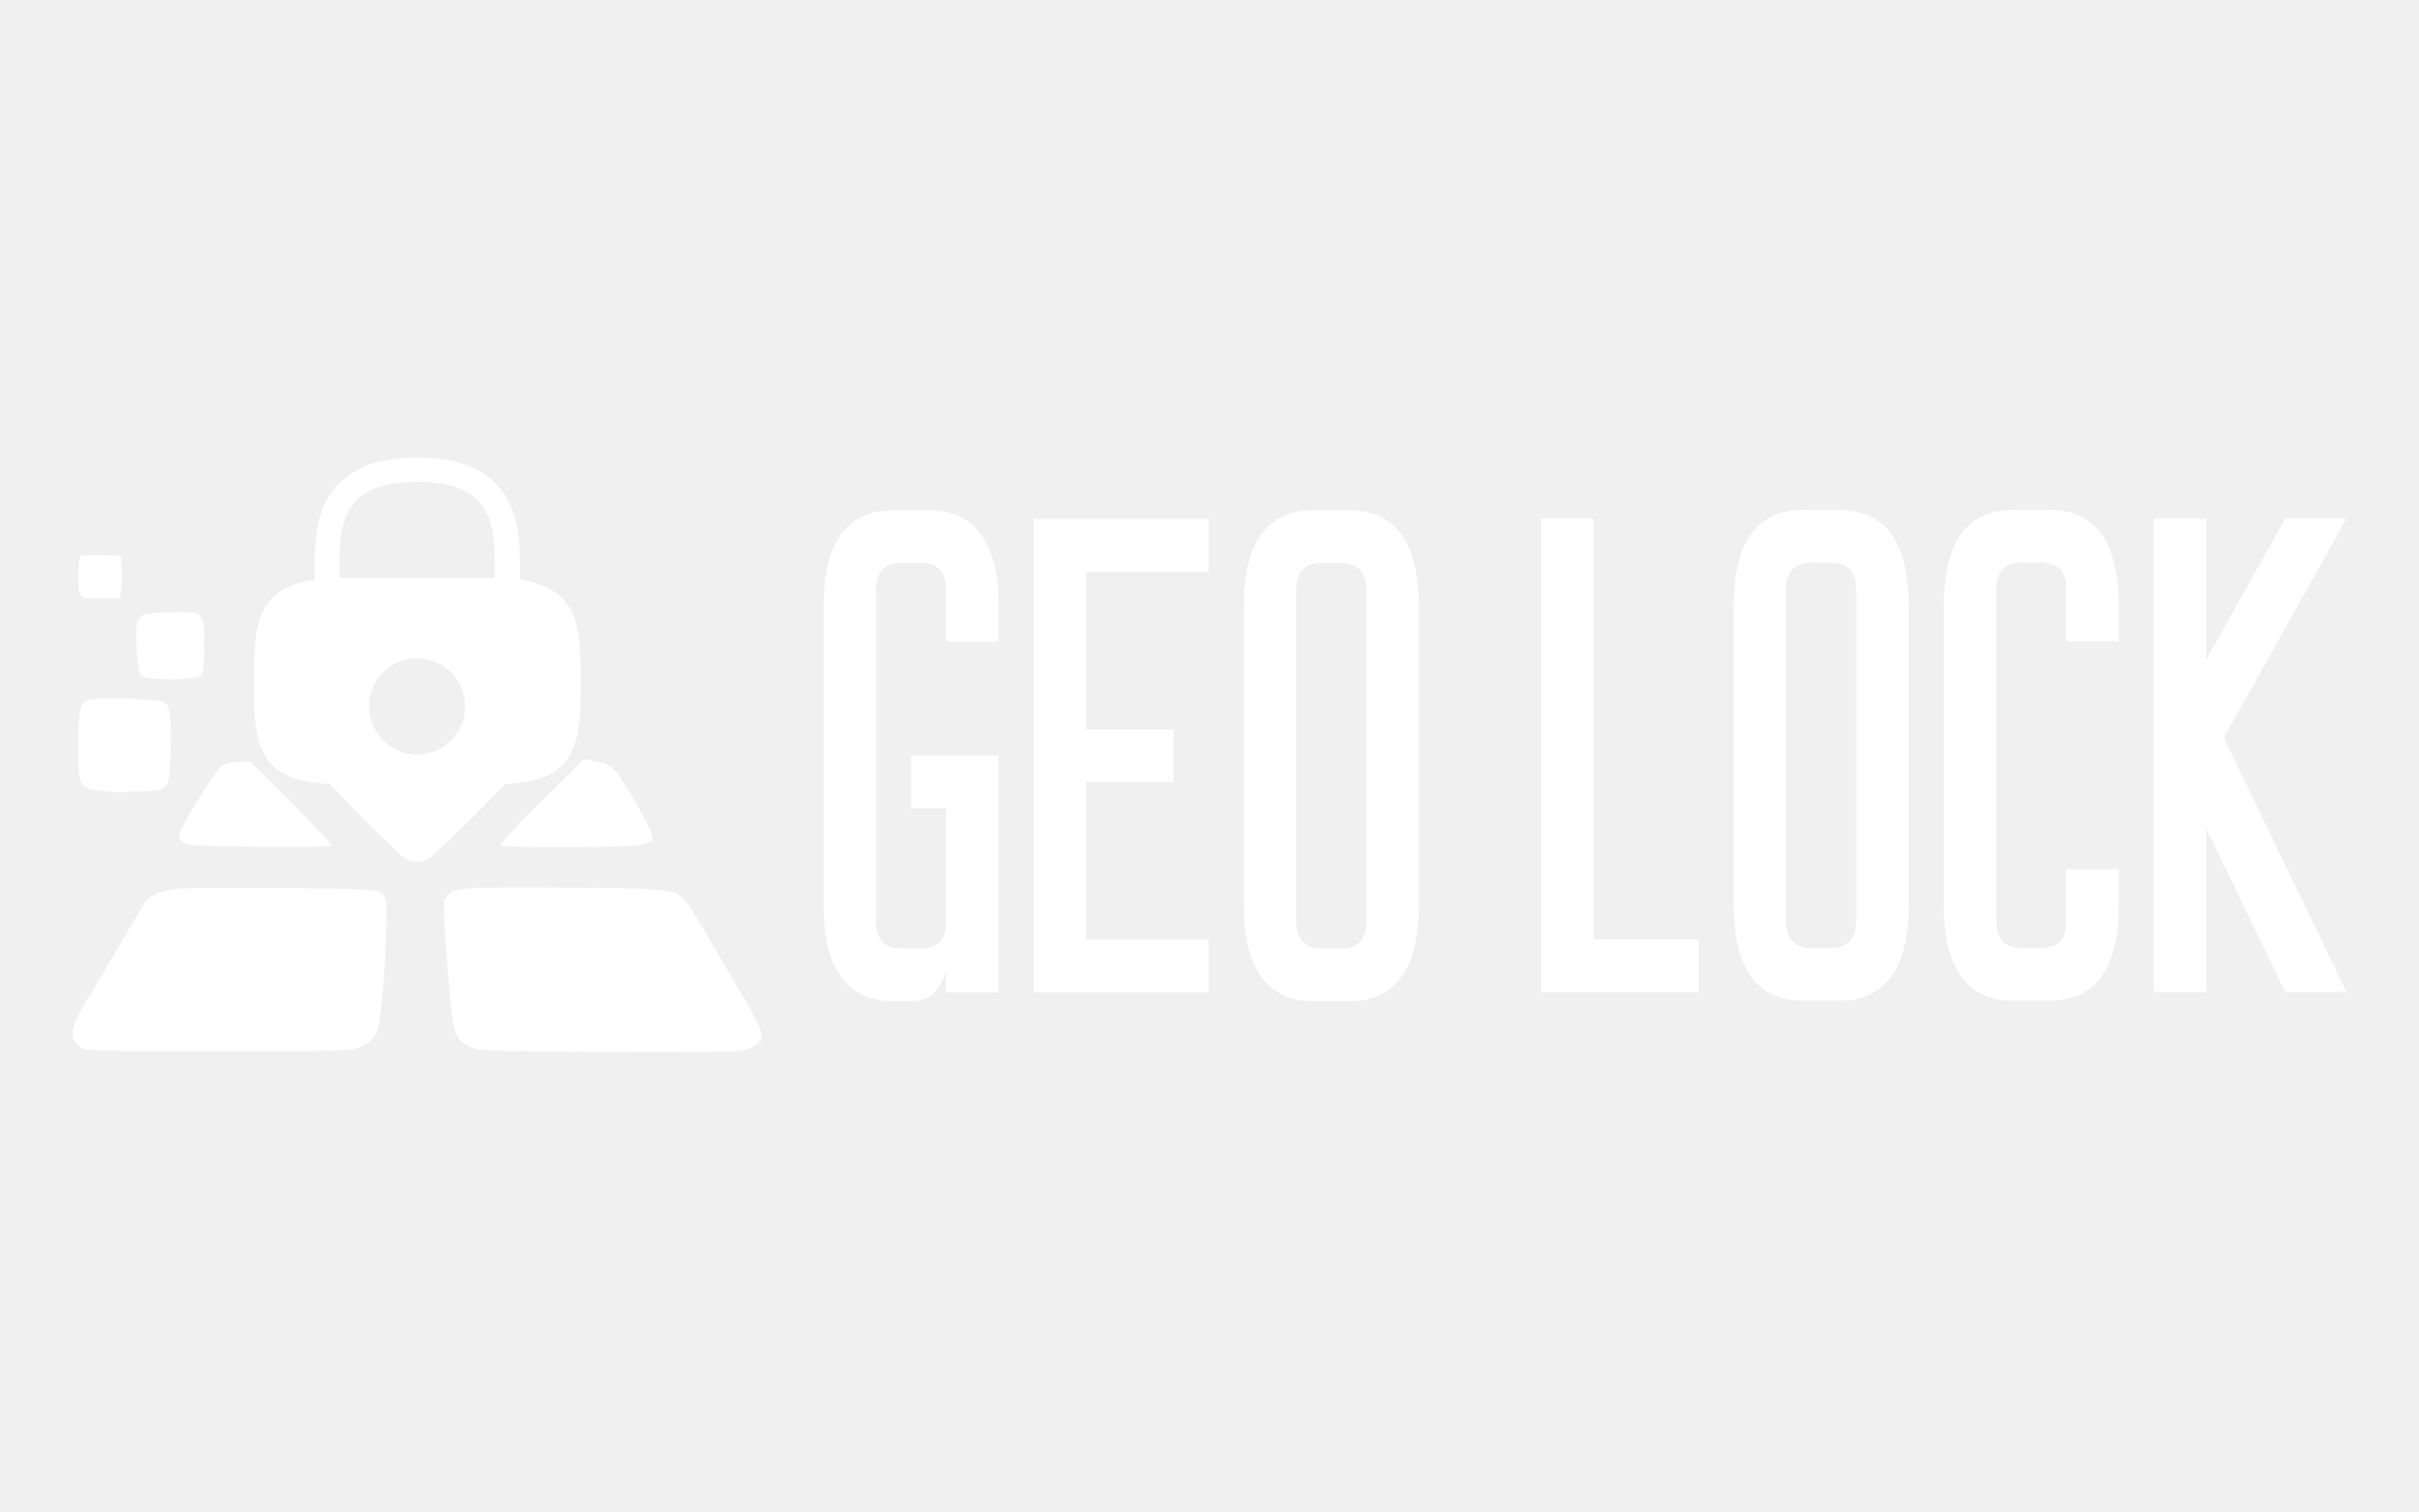
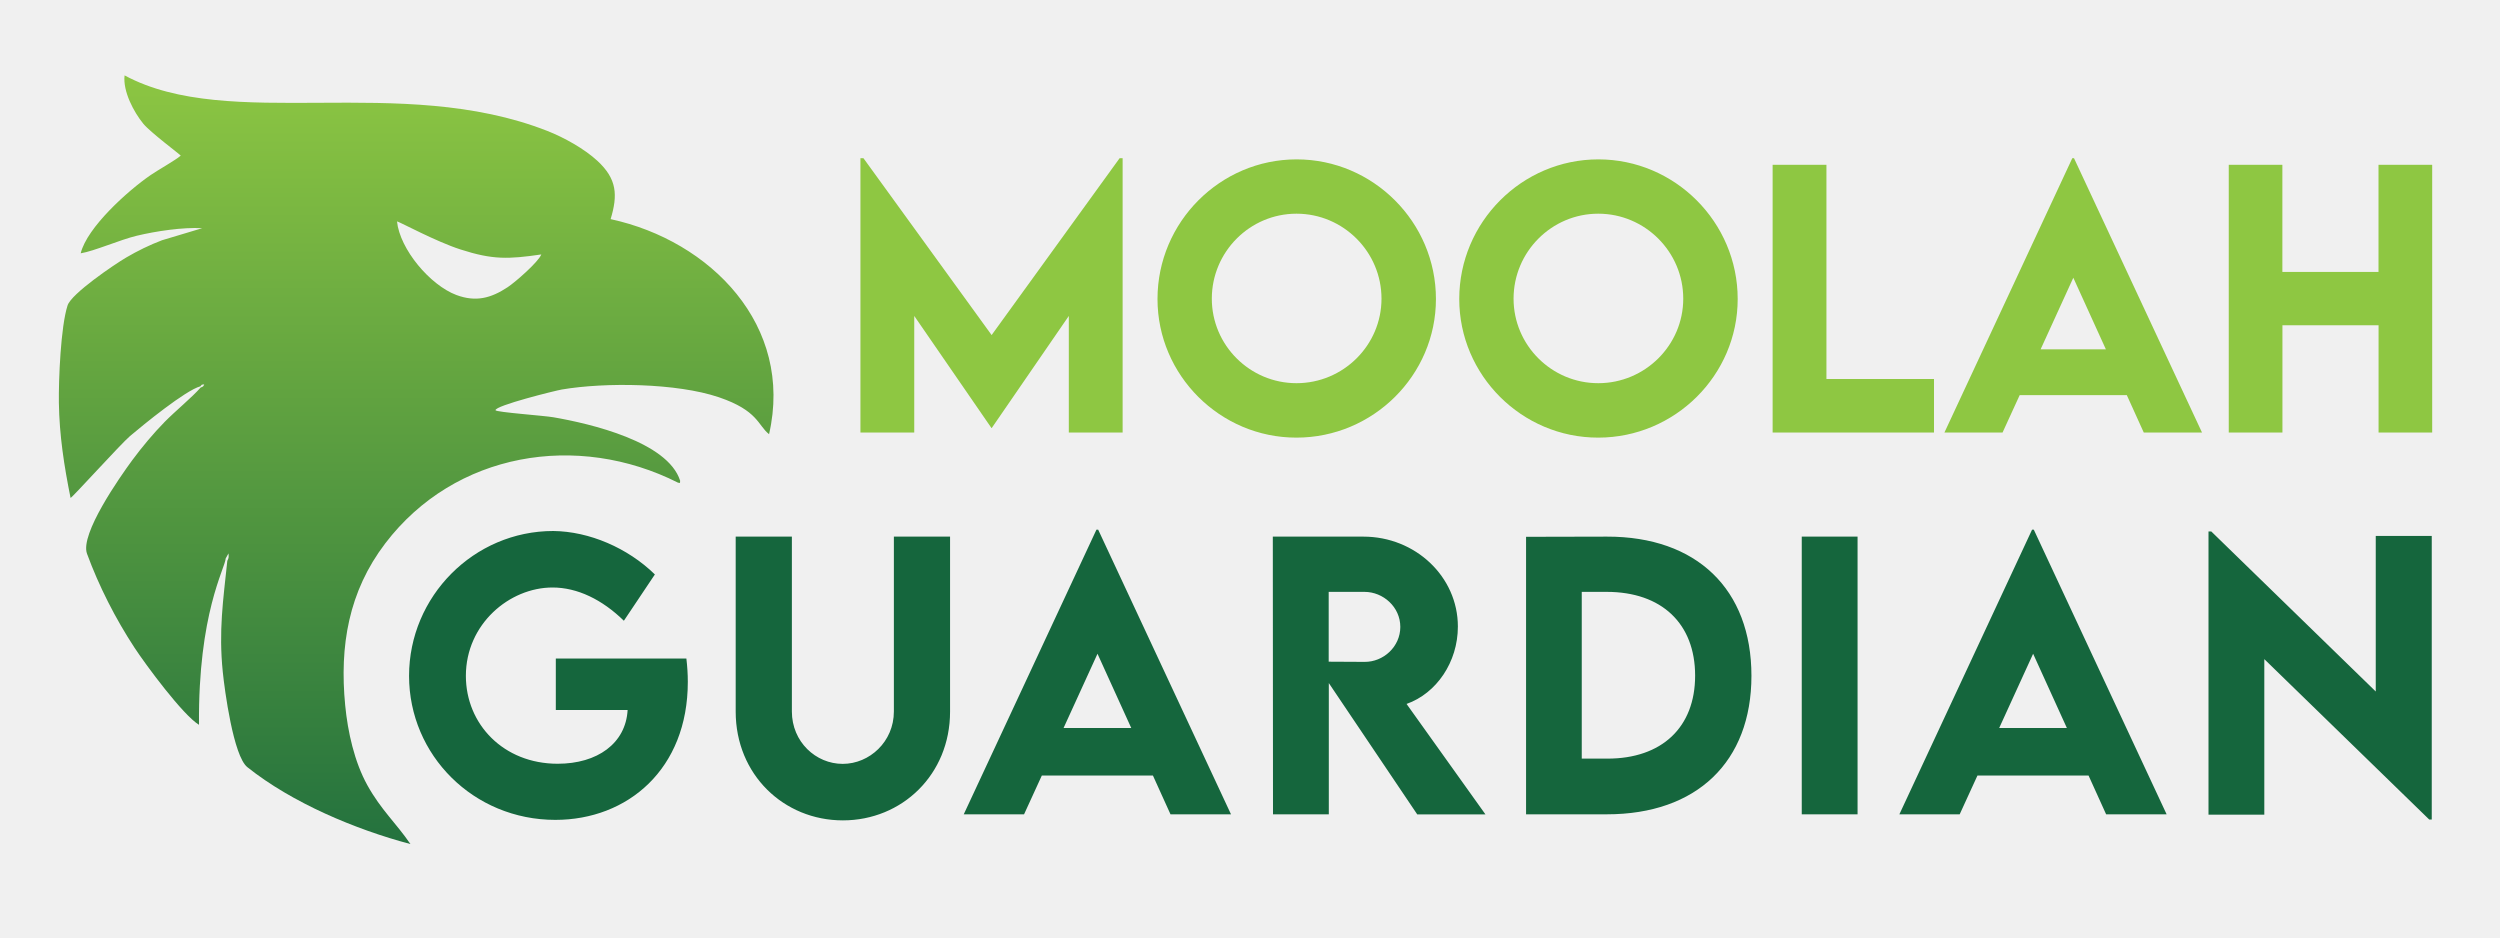
- <svg xmlns="http://www.w3.org/2000/svg" width="400" height="250" viewBox="0 0 400 250" fill="none">
-   <path d="M165.131 164.141H156.445V160.661C155.48 163.947 153.55 165.59 150.655 165.59H147.76C140.04 165.59 136.18 160.274 136.18 149.642V100.348C136.18 89.716 140.04 84.4 147.76 84.4H153.55C161.27 84.4 165.131 89.716 165.131 100.348V106.148H156.445V97.449C156.445 94.549 154.998 93.099 152.103 93.099H149.208C146.312 93.099 144.865 94.549 144.865 97.449V152.542C144.865 155.442 146.312 156.891 149.208 156.891H152.103C154.998 156.891 156.445 155.442 156.445 152.542V133.694H150.655V124.995H165.131V164.141Z" fill="white" />
-   <path d="M170.921 164.141V85.85H199.872V94.607H179.606V120.646H194.081V129.345H179.606V155.442H199.872V164.141H170.921Z" fill="white" />
-   <path d="M221.585 93.099H218.69C215.794 93.099 214.347 94.549 214.347 97.449V152.542C214.347 155.442 215.794 156.891 218.69 156.891H221.585C224.48 156.891 225.927 155.442 225.927 152.542V97.449C225.927 94.549 224.48 93.099 221.585 93.099ZM234.613 149.642C234.613 160.274 230.752 165.59 223.032 165.59H217.242C209.522 165.59 205.662 160.274 205.662 149.642V100.348C205.662 89.716 209.522 84.4 217.242 84.4H223.032C230.752 84.4 234.613 89.716 234.613 100.348V149.642Z" fill="white" />
-   <path d="M254.827 164.075V85.785H263.513V155.376H280.883V164.075H254.827Z" fill="white" />
-   <path d="M302.596 93.034H299.701C296.806 93.034 295.359 94.484 295.359 97.383V152.477C295.359 155.376 296.806 156.826 299.701 156.826H302.596C305.491 156.826 306.939 155.376 306.939 152.477V97.383C306.939 94.484 305.491 93.034 302.596 93.034ZM315.624 149.577C315.624 160.209 311.764 165.525 304.044 165.525H298.254C290.534 165.525 286.673 160.209 286.673 149.577V100.283C286.673 89.651 290.534 84.335 298.254 84.335H304.044C311.764 84.335 315.624 89.651 315.624 100.283V149.577Z" fill="white" />
-   <path d="M341.68 143.778H350.365V149.577C350.365 160.209 346.505 165.525 338.785 165.525H332.995C325.275 165.525 321.414 160.209 321.414 149.577V100.283C321.414 89.651 325.275 84.335 332.995 84.335H338.785C346.505 84.335 350.365 89.651 350.365 100.283V106.082H341.68V97.383C341.68 94.484 340.232 93.034 337.337 93.034H334.442C331.547 93.034 330.1 94.484 330.1 97.383V152.477C330.1 155.376 331.547 156.826 334.442 156.826H337.337C340.232 156.826 341.68 155.376 341.68 152.477V143.778Z" fill="white" />
-   <path d="M367.736 122.03L388.001 164.075H377.869L364.841 137.051V164.075H356.155V85.785H364.841V109.098L377.869 85.785H388.001L367.736 122.03Z" fill="white" />
-   <path d="M85.505 95.811V92.523C85.505 85.419 83.794 76 68.972 76C54.15 76 52.438 85.419 52.438 92.523V95.811C45.067 96.732 42.645 100.468 42.645 109.651V114.544C42.645 125.331 45.935 128.62 56.73 128.62H81.214C92.008 128.62 95.299 125.331 95.299 114.544V109.651C95.299 100.468 92.876 96.732 85.505 95.811ZM68.972 124.779C64.575 124.779 61.021 121.201 61.021 116.833C61.021 112.44 64.601 108.888 68.972 108.888C73.342 108.888 76.922 112.466 76.922 116.833C76.922 121.227 73.368 124.779 68.972 124.779ZM56.73 95.575C56.519 95.575 56.335 95.575 56.124 95.575V92.523C56.124 84.814 58.309 79.683 68.972 79.683C79.634 79.683 81.819 84.814 81.819 92.523V95.601C81.609 95.601 81.424 95.601 81.214 95.601H56.73V95.575Z" fill="white" />
-   <path fill-rule="evenodd" clip-rule="evenodd" d="M66.524 98.169C58.872 99.349 53.005 104.423 50.793 111.772C50.265 113.523 50.175 114.24 50.164 116.77C50.148 120.374 50.511 121.971 52.084 125.232C53.102 127.341 53.494 127.865 56.254 130.798C60.675 135.498 66.409 141.08 67.252 141.506C68.183 141.976 69.654 141.978 70.645 141.508C71.445 141.129 81.786 130.966 83.757 128.62C87.018 124.74 88.559 118.382 87.48 113.265C85.956 106.036 80.755 100.55 73.584 98.608C72.227 98.24 67.832 97.967 66.524 98.169ZM66.182 105.869C63.97 106.477 62.208 107.486 60.9 108.895C59.472 110.435 58.139 112.857 57.78 114.566C56.532 120.513 60.537 126.613 66.612 128.02C68.207 128.388 70.907 128.189 72.673 127.572C78.832 125.418 81.883 118.716 79.482 112.613C78.305 109.623 75.999 107.394 72.841 106.194C71.128 105.543 67.936 105.387 66.182 105.869Z" fill="white" />
-   <path d="M12.977 95.369C12.977 93.644 13.098 92.113 13.246 91.966C13.393 91.819 14.983 91.747 16.779 91.807L20.043 91.916L20.162 94.203C20.227 95.46 20.176 97.047 20.049 97.728L19.817 98.966H17.001C12.899 98.966 12.977 99.037 12.977 95.369Z" fill="white" />
-   <path d="M22.683 102.966C22.819 102.425 23.312 101.829 23.778 101.642C24.244 101.455 26.354 101.29 28.467 101.277C33.82 101.244 33.782 101.205 33.788 106.685C33.791 109.822 33.645 111.218 33.268 111.673C32.506 112.591 24.017 112.608 23.256 111.694C22.694 111.017 22.272 104.599 22.683 102.966Z" fill="white" />
-   <path d="M12.977 123.251C12.977 116.724 13.231 115.913 15.369 115.602C17.505 115.291 26.249 115.657 27.062 116.091C28.132 116.663 28.352 118.252 28.197 124.272C28.024 130.923 28.19 130.736 22.311 130.922C17.023 131.09 14.696 130.788 13.714 129.808C13.051 129.146 12.977 128.492 12.977 123.251Z" fill="white" />
-   <path d="M82.717 139.808C82.609 139.634 85.671 136.364 89.523 132.541L96.525 125.591L98.003 125.837C101.069 126.345 101.475 126.69 104.082 131.008C107.192 136.159 108.281 138.546 107.759 139.067C107.546 139.28 106.627 139.597 105.718 139.772C103.56 140.189 82.972 140.22 82.717 139.808Z" fill="white" />
-   <path d="M29.799 137.6C30.55 135.631 35.601 127.533 36.536 126.798C37.24 126.247 38.091 126.024 39.5 126.024H41.477L48.137 132.704C51.8 136.377 54.857 139.559 54.931 139.774C55.022 140.038 51.14 140.127 43.036 140.049C31.965 139.943 30.944 139.878 30.227 139.229C29.608 138.671 29.52 138.334 29.799 137.6Z" fill="white" />
-   <path d="M24.161 148.96C24.941 148.003 26.929 147.238 29.209 147.016C30.469 146.894 38.375 146.844 46.777 146.906C60.883 147.011 62.127 147.073 63.008 147.718C63.956 148.411 63.962 148.454 63.865 153.703C63.81 156.61 63.536 161.529 63.253 164.633C62.679 170.957 62.341 171.769 59.737 173.089C58.286 173.825 57.479 173.851 36.206 173.851C14.313 173.851 14.172 173.846 13.101 173.038C11.438 171.785 11.644 169.878 13.821 166.367C14.778 164.824 17.403 160.389 19.656 156.512C21.909 152.634 23.936 149.236 24.161 148.96Z" fill="white" />
-   <path d="M74.049 148.075C74.65 147.334 75.273 147.13 77.582 146.921C79.124 146.781 87.055 146.74 95.206 146.829C111.347 147.007 111.68 147.05 113.497 149.204C114.045 149.853 115.749 152.578 117.285 155.258C118.821 157.939 121.248 162.099 122.679 164.503C124.109 166.907 125.481 169.545 125.727 170.365C126.149 171.769 126.116 171.906 125.157 172.729C124.511 173.284 123.404 173.692 122.122 173.848C121.012 173.982 110.91 174.038 99.672 173.972C80.428 173.858 79.154 173.809 77.762 173.12C74.95 171.727 74.891 171.505 73.903 158.608C73.172 149.062 73.171 149.158 74.049 148.075Z" fill="white" />
-   <path d="M85.956 96.023V92.648C85.956 85.358 84.201 75.692 69 75.692C53.799 75.692 52.044 85.358 52.044 92.648V96.023C44.484 96.968 42 100.802 42 110.225V115.247C42 126.317 45.375 129.692 56.445 129.692H81.555C92.625 129.692 96 126.317 96 115.247V110.225C96 100.802 93.516 96.968 85.956 96.023ZM69 125C64.491 125 60.846 121.328 60.846 116.846C60.846 112.337 64.518 108.692 69 108.692C73.482 108.692 77.154 112.364 77.154 116.846C77.154 121.355 73.509 125 69 125ZM56.445 95.78C56.229 95.78 56.04 95.78 55.824 95.78V92.648C55.824 84.737 58.065 79.472 69 79.472C79.935 79.472 82.176 84.737 82.176 92.648V95.807C81.96 95.807 81.771 95.807 81.555 95.807H56.445V95.78Z" fill="white" />
-   <path fill-rule="evenodd" clip-rule="evenodd" d="M66.489 97.666C58.642 98.877 52.625 104.084 50.356 111.626C49.815 113.423 49.723 114.159 49.711 116.755C49.695 120.453 50.067 122.092 51.681 125.439C52.724 127.603 53.127 128.14 55.957 131.151C60.492 135.974 66.372 141.702 67.237 142.14C68.191 142.622 69.7 142.623 70.716 142.142C71.537 141.753 82.141 131.323 84.164 128.915C87.507 124.934 89.088 118.409 87.981 113.158C86.418 105.74 81.084 100.11 73.73 98.117C72.338 97.74 67.831 97.459 66.489 97.666ZM66.139 105.568C63.87 106.192 62.063 107.227 60.722 108.674C59.257 110.253 57.89 112.739 57.522 114.493C56.242 120.596 60.349 126.856 66.58 128.299C68.215 128.678 70.985 128.473 72.796 127.84C79.113 125.63 82.242 118.752 79.779 112.489C78.572 109.42 76.207 107.133 72.968 105.901C71.211 105.234 67.937 105.074 66.139 105.568Z" fill="white" />
+ <svg xmlns="http://www.w3.org/2000/svg" version="1.1" id="Layer_1" x="0px" y="0px" viewBox="0 0 4000 1500" style="enable-background:new 0 0 4000 1500;" xml:space="preserve">
+   <style type="text/css">
+ 	.st0{fill-rule:evenodd;clip-rule:evenodd;fill:url(#icon_1_);}
+ 	.st1{fill:#8EC742;}
+ 	.st2{fill:#15663D;}
+ </style>
+   <g id="XMLID_2_">
+     <linearGradient id="icon_1_" gradientUnits="userSpaceOnUse" x1="665.811" y1="102.942" x2="665.811" y2="1521.782">
+       <stop offset="0" style="stop-color:#8EC742" />
+       <stop offset="1" style="stop-color:#15663D" />
+     </linearGradient>
+     <path id="icon" class="st0" d="M320.6,618.1c3.1-3.4,1.1-2.4,6.2-3.1c-2.1,4.3-1.4,3-5.9,5.2c-13.7,15.6-40.6,37.7-57.3,54.7   c-18.1,18.4-36.5,40.5-51.9,61.3c-19.9,27-84,118.4-72.5,149.7c19,51.9,45.7,104.2,76,150.4c18.2,27.7,77.5,107.9,103.2,123.4   c-1.6-178.3,41.7-250.2,42.7-266.2l4.5-8.1c0.5,5.7,0.5,7.6-1.9,11.9c-6.7,63.9-13.9,111.5-7.3,177.3c3,29.9,17.1,135,39.3,152.8   c71.5,57.1,173.1,99.8,261,123.1c-23.1-33.8-46.7-54.2-68.9-94.1c-20.8-37.5-31.4-85.5-35.5-127.9c-9.2-95.1,5.4-182.1,64.2-259.2   c111.3-146,307.3-178.3,468.4-97l3.1,0.4l0.2-3.6c-19.8-62.2-143.2-91.2-202.9-101.5c-14.9-2.6-91-8-92.5-11.2   c-1-7.4,96.1-31.5,106.2-33.2c69.4-11.8,184-10.4,251.2,12.4c63,21.4,62.2,44.9,80.3,59.1c39.8-173.8-93.4-309.4-253.5-344.1   c11.6-38.5,10.3-64.2-21.2-93.3c-21-19.4-53.5-37.4-80-47.8c-236-92.5-508.1,2-676.5-88.9c-2.9,25.5,14.7,58.7,30.1,77.5   c11,13.4,58.9,49.3,59.8,50.9c-8.5,7.4-36.1,22.8-47.9,30.9c-36.7,25.1-102.1,84-112.2,125.4c21.7-3.5,62.9-21.7,89.7-28.1   c30.3-7.3,73.9-13.9,104.8-12.1l-64.4,19.3c-19.4,7.3-39.6,17.2-57.4,27.7c-19.2,11.3-87.6,57.7-93.7,76.6   c-11,34.1-14.4,118.5-13.9,155.7c0.8,52.5,8.4,101.1,18.7,152.3c3.3-1.1,80.3-86.4,95-98.9C229.1,679.8,296.9,624.4,320.6,618.1    M635.2,354.2c5.9,1.6,62.4,32.3,101.5,44.9c51.7,16.7,76.6,15.7,129.4,8c-4.7,12.1-41.5,44.2-53.7,52.3   c-26.7,17.7-51,24.2-82.2,12.6C687.9,456.1,639.7,398.6,635.2,354.2z" />
+     <g id="text">
+       <path id="XMLID_13_" class="st1" d="M1796.2,253.1V692h-86.1V505.5l-123.3,179.3h-0.5l-123.5-179.3V692h-86.1V253.1h4.8l205.1,283    l204.8-283H1796.2z M1852,478.4c0-123,100.2-223.4,222.6-223.4s222.9,100.4,222.9,223.4c0,121.9-100.4,221.8-223.2,221.8    C1952.2,700.3,1852,600.4,1852,478.4z M2210.4,477.9c0-74.9-61.1-136-136-136c-74.7,0-135.5,61.1-135.5,136    c0,74.4,60.8,135.2,135.5,135.2C2149.3,613.1,2210.4,552.3,2210.4,477.9z M2334.8,478.4c0-123,100.2-223.4,222.6-223.4    s222.9,100.4,222.9,223.4c0,121.9-100.4,221.8-223.2,221.8C2434.9,700.3,2334.8,600.4,2334.8,478.4z M2693.2,477.9    c0-74.9-61.1-136-136-136c-74.7,0-135.5,61.1-135.5,136c0,74.4,60.8,135.2,135.5,135.2C2632.1,613.1,2693.2,552.3,2693.2,477.9z     M3094.4,606.5V692h-258.2V263.7h86.1v342.7H3094.4z M3402.9,632.2h-171.4l-27.4,59.8h-93l204.6-438.9h2.7L3523.2,692H3430    L3402.9,632.2z M3369.4,558.9l-52.1-114.5L3265,558.9H3369.4z M3891.5,263.7V692h-85.8V520.4h-153.8V692H3566V263.7h85.8v171.4    h153.8V263.7H3891.5z" />
+       <path id="XMLID_1_" class="st2" d="M1100.5,1091c0,139.5-96.2,220.8-212,220.8c-130.9,0-234-103.6-234-230.4    c0-127.1,103.6-231.8,230.7-231.8c57.6,0.6,119.1,27,162.6,69.5l-49.6,74.1c-34.7-33.9-74.4-53.2-114.1-53.2    c-68.9,0-138.7,58.4-138.7,141.4c0,77.2,60.1,140.6,146.9,140.6c63.4,0,108.9-32.5,111.9-86H889.3v-82.4h208.9    C1099.7,1066.4,1100.5,1078.8,1100.5,1091z M1177.1,1138.6V858.6h89.9v279.8c0,48.5,38.3,83.8,81.3,83.8s81.9-35.6,81.9-83.8    V858.6h89.9v280.1c0,100.6-76.9,173.9-171.5,173.9C1254,1312.6,1177.1,1239.3,1177.1,1138.6z M1844.7,1240.9h-177.8l-28.4,62    h-96.5l212.3-455.4h2.8l212.5,455.4h-96.8L1844.7,1240.9z M1810,1164.8l-54-118.8l-54.3,118.8H1810z M2267.5,1302.9l-141.4-210    v210h-89.3l-0.3-444.3h145c83,0,151.1,64,151.1,143.9c0,57.1-34.5,107-82.1,123.8l126.2,176.7H2267.5z M2125.9,1058.7l57.3,0.3    c30.3,0.3,57.3-24.3,57.3-56c0-31.7-27.3-56-57.3-56h-57.3V1058.7z M2802.3,1081.3c0,137.8-87.7,221.6-231.3,221.6h-129.3V858.9    l129.3-0.3C2714.6,858.3,2802.3,942.7,2802.3,1081.3z M2712.2,1081c0-83.2-53.5-134-141.4-134h-40v266.8h40.8    C2659,1213.9,2712.2,1163.7,2712.2,1081z M2882.8,858.6h89.3v444.3h-89.3V858.6z M3341.7,1240.9h-177.8l-28.4,62H3039l212.3-455.4    h2.8l212.5,455.4h-96.8L3341.7,1240.9z M3307,1164.8l-54-118.8l-54.3,118.8H3307z M3890.8,857.5v453.7h-4.1l-263.8-256.6v248.9    h-89.3V850.3h4.4l263.2,256.1V857.5H3890.8z" />
+     </g>
+   </g>
</svg>
